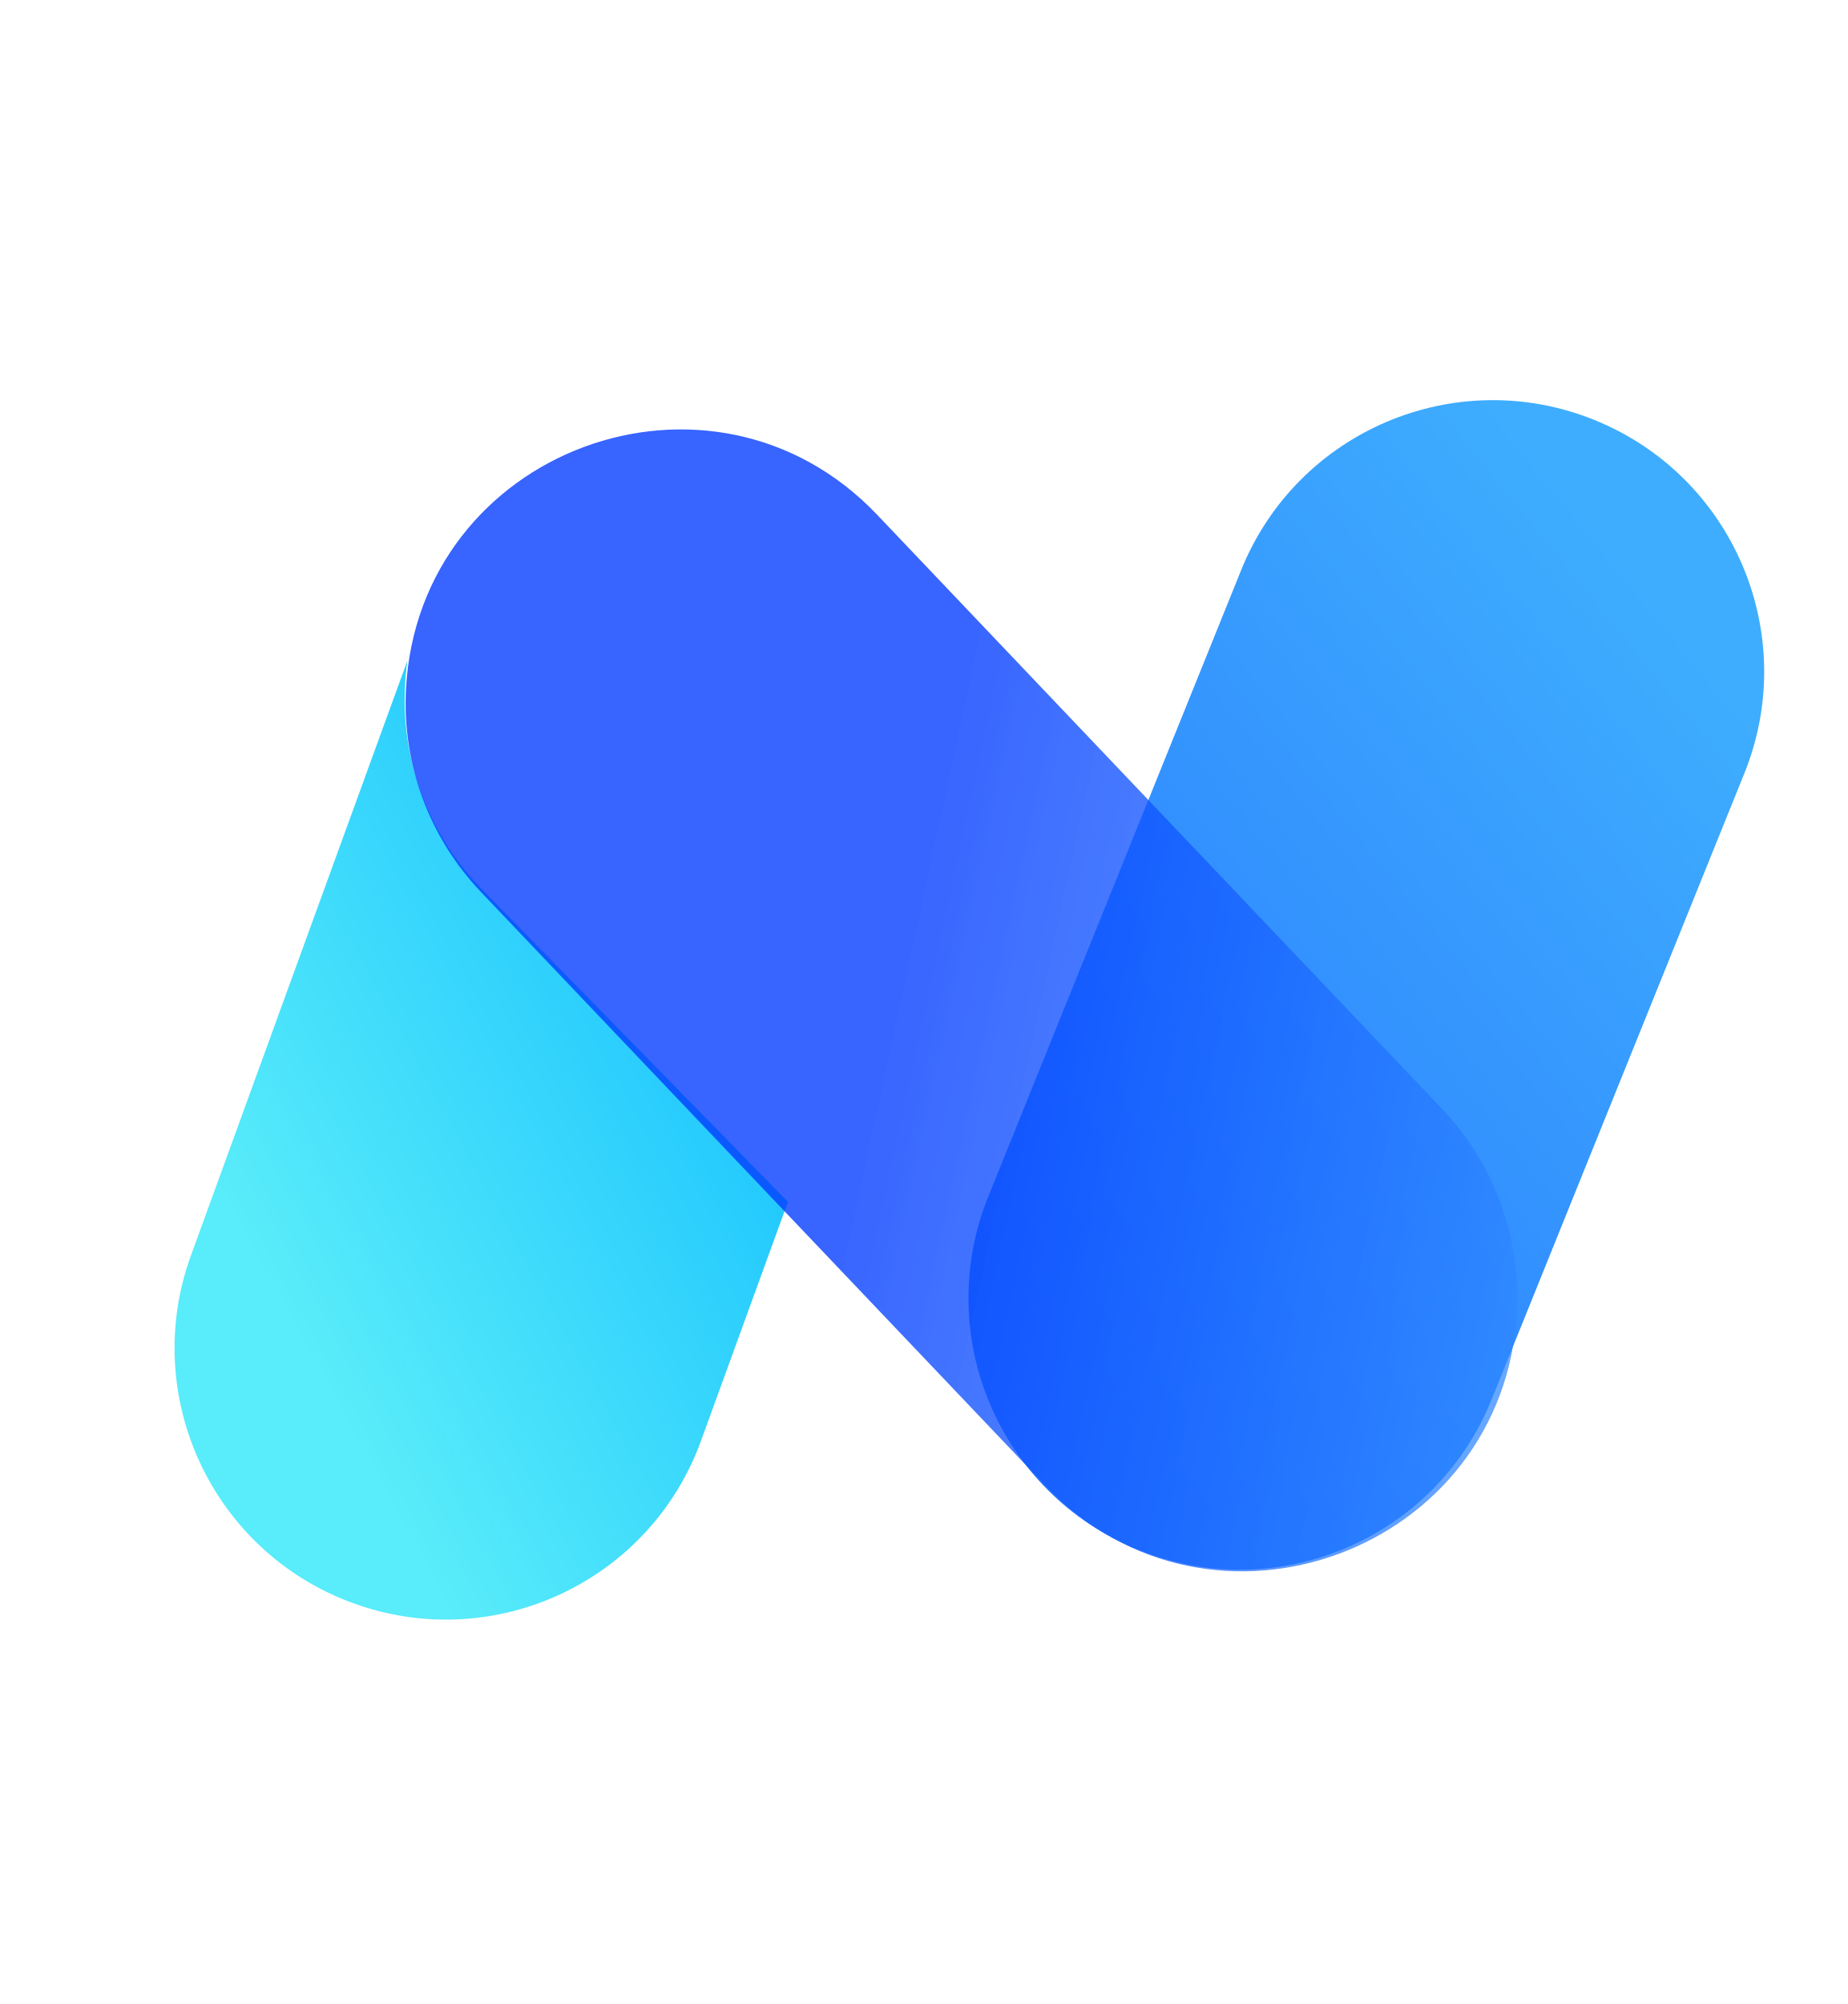
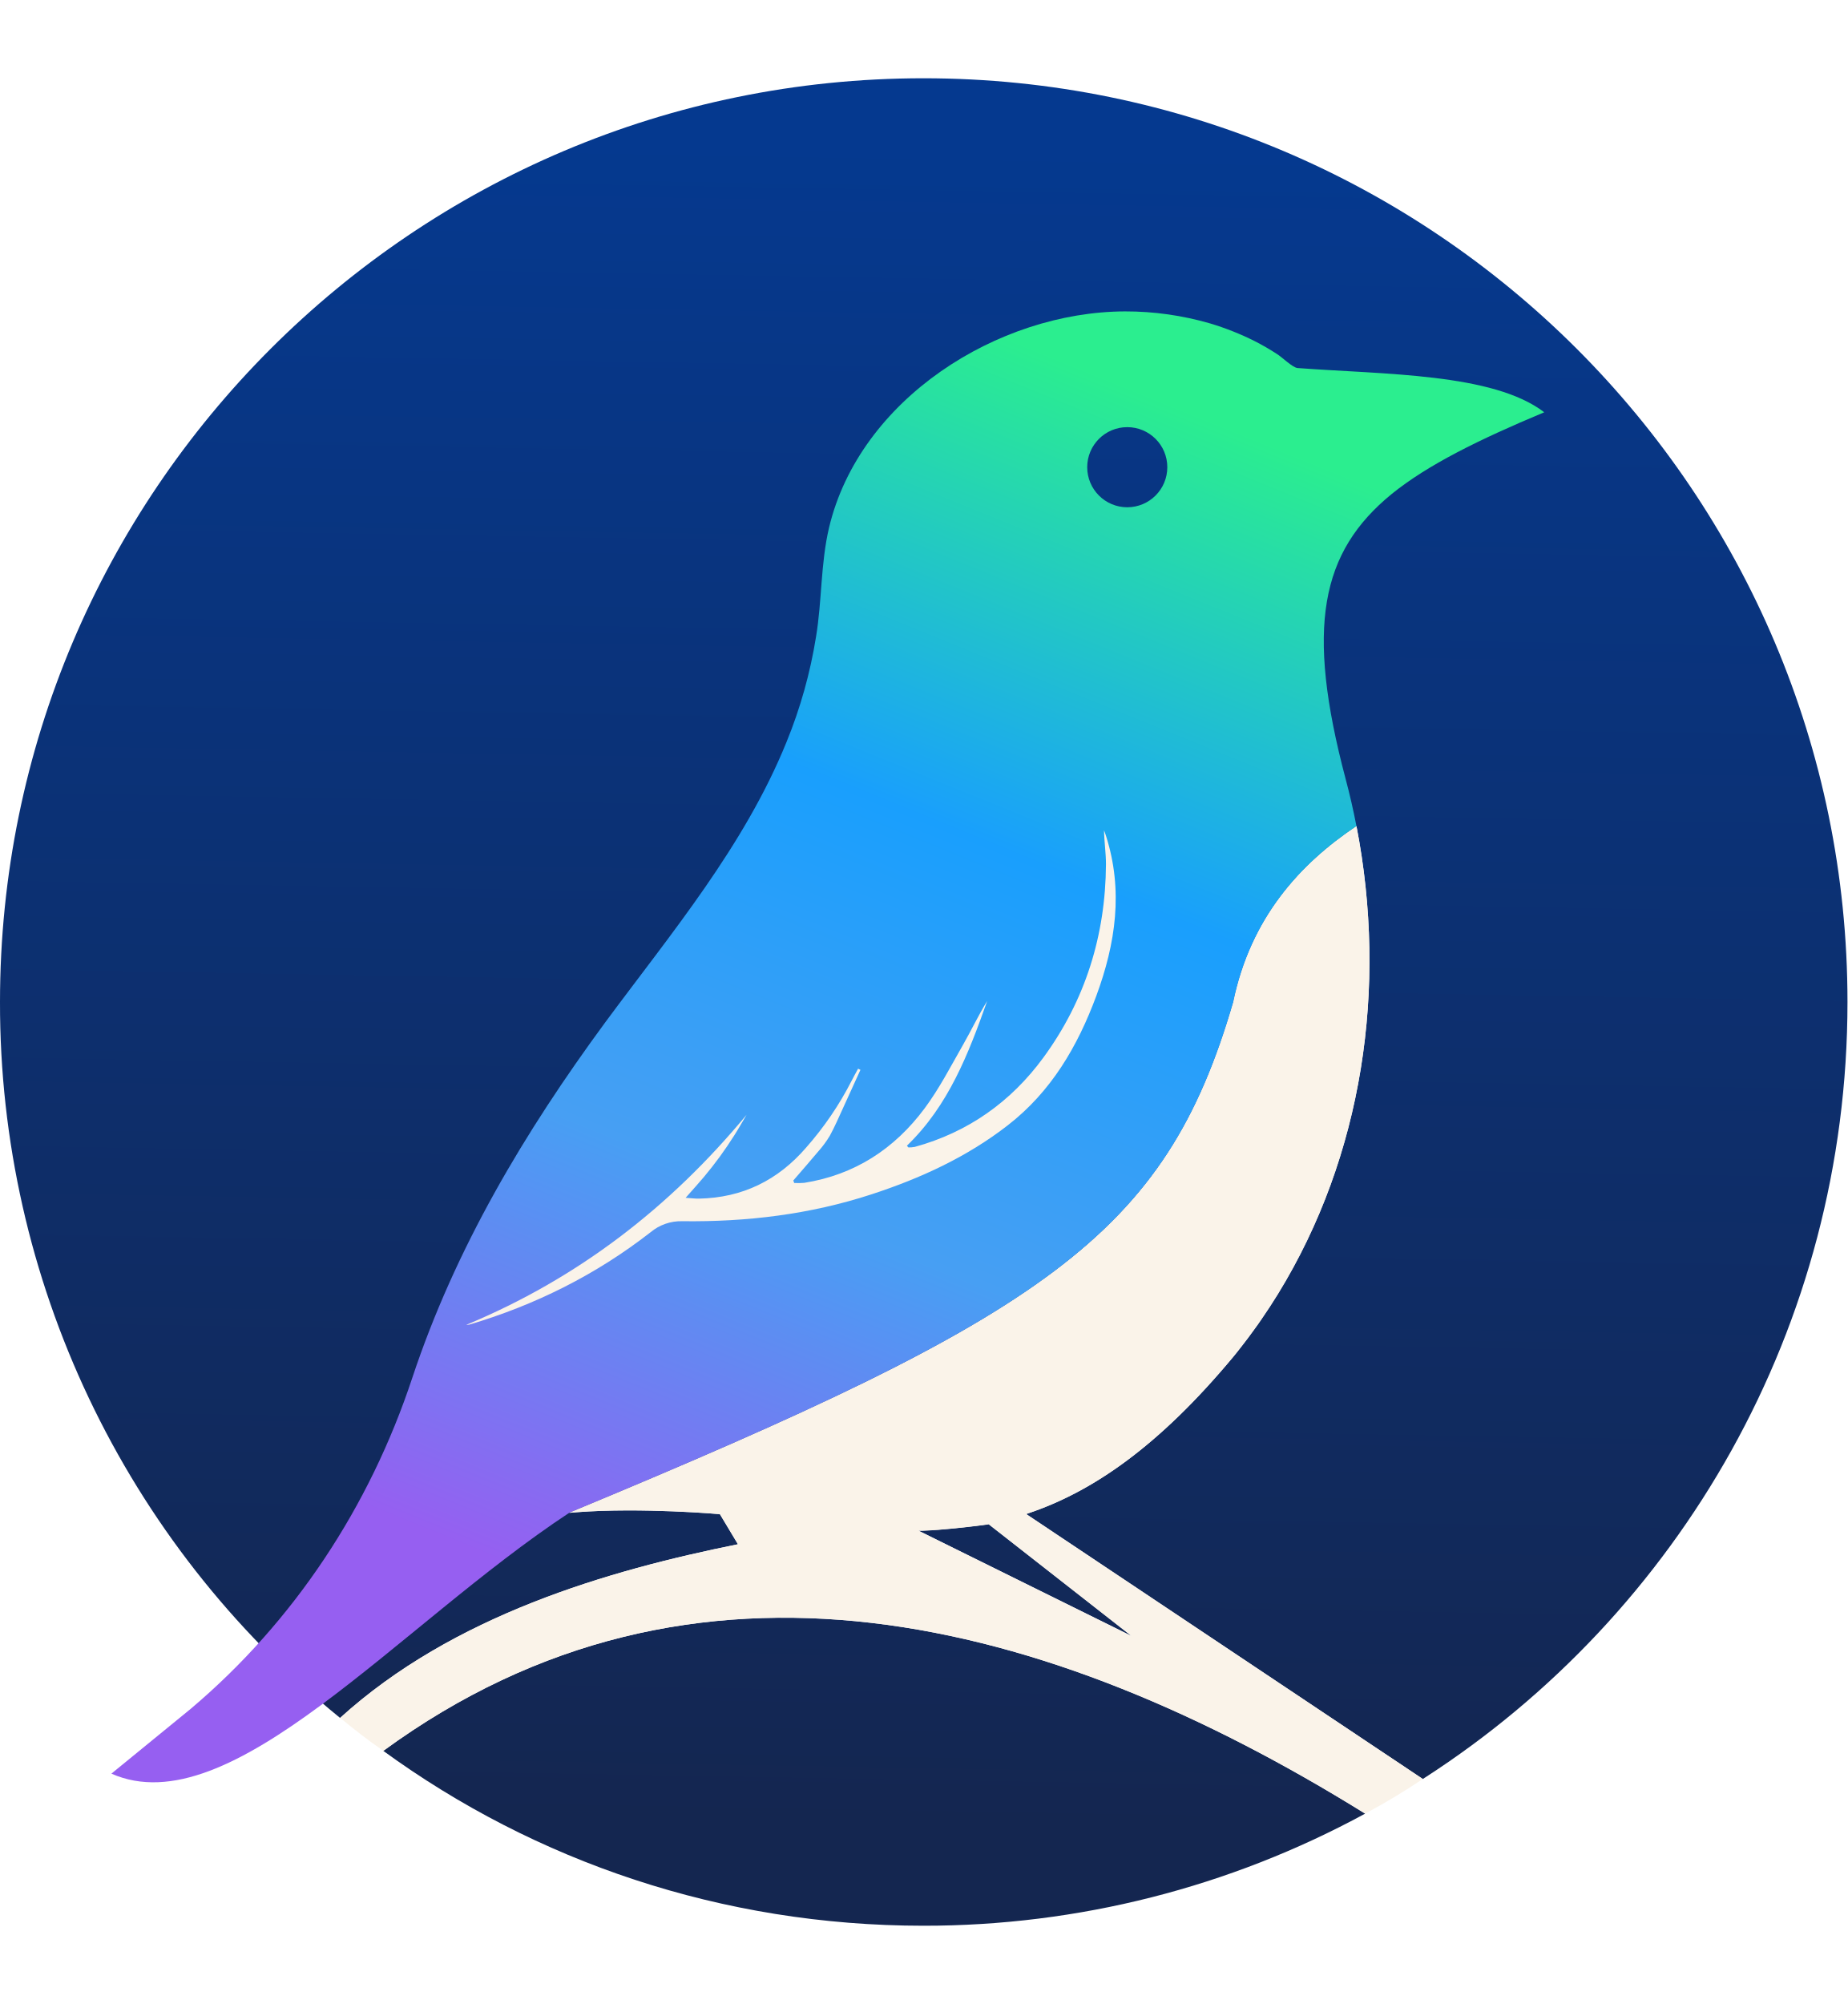
- <svg xmlns="http://www.w3.org/2000/svg" width="38.73" height="42" viewBox="0 0 221 240" fill="none">
-   <rect x="160.697" y="38.125" width="65.007" height="145.932" rx="32.503" transform="rotate(21.987 160.697 38.125)" fill="url(#logo_svg__a)" />
-   <path fill-rule="evenodd" clip-rule="evenodd" d="m48.642 79.125-25.92 71.213c-6.139 16.869 2.558 35.52 19.427 41.66 16.868 6.14 35.52-2.558 41.66-19.426L94.23 143.94l-36.658-37.439a32.42 32.42 0 0 1-9.244-23.497c.033-1.326.14-2.62.314-3.879Z" fill="url(#logo_svg__b)" />
-   <path d="M172.578 132.787a32.765 32.765 0 0 1 8.981 24.238c-1.458 28.748-36.622 41.778-56.46 20.92l-67.644-71.122a32.763 32.763 0 0 1-8.981-24.238c1.457-28.748 36.622-41.778 56.46-20.92l67.644 71.122Z" fill="url(#logo_svg__c)" fill-opacity="0.96" />
+ <svg xmlns="http://www.w3.org/2000/svg" xmlns:xlink="http://www.w3.org/1999/xlink" width="38.73" height="42" viewBox="0 0 950.26 950">
  <defs>
-     <linearGradient id="logo_svg__a" x1="215.063" y1="59.628" x2="160.714" y2="157.96" gradientUnits="userSpaceOnUse">
-       <stop stop-color="#3EADFE" />
-       <stop offset="1" stop-color="#2A7AFF" />
+     <style>
+       .cls-1{fill:url(#logo_svg__yeying_gradient_46);}
+       .cls-2{fill:url(#logo_svg__yeying_gradient_34);}
+       .cls-3{fill:#faf3e9;}
+       .cls-4{fill:url(#logo_svg__yeying_gradient_46-2);}
+       .cls-5{fill:url(#logo_svg__yeying_gradient_46-3);}
+     </style>
+     <linearGradient id="logo_svg__yeying_gradient_46" x1="482.75" y1="34.96" x2="467.81" y2="897.56" gradientUnits="userSpaceOnUse">
+       <stop offset="0" stop-color="#05398f" />
+       <stop offset="1" stop-color="#142650" />
    </linearGradient>
-     <linearGradient id="logo_svg__b" x1="105.376" y1="84.416" x2="19.745" y2="131.163" gradientUnits="userSpaceOnUse">
-       <stop stop-color="#01B3FF" />
-       <stop offset="1" stop-color="#59ECFA" />
+     <linearGradient id="logo_svg__yeying_gradient_34" x1="574.38" y1="155.97" x2="317.92" y2="787.26" gradientUnits="userSpaceOnUse">
+       <stop offset="0" stop-color="#2bee8f" />
+       <stop offset="0.36" stop-color="#199ffd" />
+       <stop offset="0.67" stop-color="#479ff3" />
+       <stop offset="1" stop-color="#965ff1" />
    </linearGradient>
-     <linearGradient id="logo_svg__c" x1="102.734" y1="136.396" x2="192.577" y2="155.859" gradientUnits="userSpaceOnUse">
-       <stop stop-color="#023BFF" stop-opacity="0.82" />
-       <stop offset="0.88" stop-color="#2D86FF" stop-opacity="0.76" />
-     </linearGradient>
+     <linearGradient id="logo_svg__yeying_gradient_46-2" x1="539.92" y1="35.95" x2="524.98" y2="898.55" xlink:href="#logo_svg__yeying_gradient_46" />
+     <linearGradient id="logo_svg__yeying_gradient_46-3" x1="464.23" y1="34.64" x2="449.29" y2="897.24" xlink:href="#logo_svg__yeying_gradient_46" />
  </defs>
+   <g id="yeying_layer_7" data-name="Layer 7">
+     <path class="cls-1" d="M950.26,475C950.26,212.76,737.49,0,475,0,212.76,0,0,212.76,0,475A473.2,473.2,0,0,0,174.57,842.85l.36.29c58.11-52.71,137.65-75.79,204.63-89.29l-9.29-15.48s-40.17-3.57-73.72-1l-3.74.32C537.87,636,599.27,595.53,634.35,475.05c9-43.54,34.5-71.13,63.35-90.46,16.1,82.87,3.25,169.54-40.38,240.52h0q-4.09,6.64-8.55,13.1c-.58.86-1.19,1.72-1.79,2.58h0q-5,7.07-10.42,13.91l-2.19,2.71c-38.3,46-72.52,69.55-105.94,80.66l-.53.28,203.93,136.2c.35-.24.72-.46,1.07-.7C863.61,789.53,950.26,642.39,950.26,475Z" />
+   </g>
+   <g id="yeying_layer_6" data-name="Layer 6">
+     <path class="cls-2" d="M667.36,149c-2.58-.26-8-5.67-10.58-7.22a121.17,121.17,0,0,0-11.6-6.7,141.89,141.89,0,0,0-22.71-9,156,156,0,0,0-43.84-6.2C513.1,120.11,442.18,165,426.44,231c-4.39,18.58-3.62,37.66-6.72,56.24a245.1,245.1,0,0,1-15.21,54.17c-21.67,53.4-59.33,98.28-93.12,143.94-41.53,56.49-77.13,116.07-99.32,182.89-21.92,66.28-60.87,125.36-114,170.24L57.3,871.79c61.3,27.11,147.17-75.95,235.51-134.14C537.87,636,599.27,595.53,634.35,475.05c9-43.54,34.5-71.13,63.35-90.46q-2.36-12.24-5.58-24.32c-20.64-77.9-12.9-116.6,23.73-146.52,18.58-15,44.64-27.86,78.43-42C768,151.58,712,152.36,667.36,149Zm-87.55,71.6a20.6,20.6,0,1,1,20.6-20.6A20.61,20.61,0,0,1,579.81,220.6Z" />
+   </g>
+   <g id="yeying_layer_5" data-name="Layer 5">
+     <path class="cls-3" d="M239.85,641C297.12,617.19,344.51,580.69,384,533c-2.11,3.55-4.14,7.16-6.36,10.64-2.35,3.7-4.8,7.34-7.39,10.88s-5.3,7-8.1,10.35-5.74,6.55-9.5,10.82c3,.19,4.9.46,6.82.42,22.38-.42,40.69-9.43,55.22-26.31A165.64,165.64,0,0,0,438,515.57c1.06-2.12,2.24-4.18,3.36-6.27l1.21.59c-3,6.59-6,13.18-9,19.76-2.19,4.74-4.24,9.56-6.75,14.13a52.72,52.72,0,0,1-5.89,8c-4.23,5.07-8.58,10-12.89,15,.16.43.31.85.46,1.28a37.07,37.07,0,0,0,5.17-.07c26-4.12,46.5-17.55,61.93-38.33,7.59-10.21,13.48-21.71,19.83-32.81,4.22-7.39,7.87-15.1,12.33-22.37-9.59,27.08-19.86,53.78-41.29,74.42l.76.89a17.46,17.46,0,0,0,3.25-.27C497.89,542,520,526.34,536.65,503.6c21.57-29.46,32-62.91,32.21-99.47,0-5.75-.9-11.5-1-17.4.35.93.73,1.85,1,2.8,9,28.12,5,55.38-5,82.4-9.64,26-23.19,49.14-45.45,66.43-21.06,16.36-44.87,27.28-70.06,35.51-31.7,10.37-64.31,14.28-97.52,13.85a24.32,24.32,0,0,0-16.23,5.69c-28,21.81-59.23,37.41-93.24,47.49A6.8,6.8,0,0,1,239.85,641Z" />
+   </g>
+   <g id="yeying_layer_4" data-name="Layer 4">
+     <path class="cls-4" d="M505.16,744a.16.16,0,0,0-.09,0c-6.44.83-20.51,2.51-30.62,2.82l-1,0-1.27,0,.2,0,109.63,54.17-73.52-57.54S507.26,743.71,505.16,744Z" />
+   </g>
+   <g id="yeying_layer_3" data-name="Layer 3">
+     <path class="cls-5" d="M197.15,860.08C275.2,916.89,371.27,950,475,950a475,475,0,0,0,227.16-57.64C538.44,790.71,357.06,743.21,197.15,860.08Z" />
+   </g>
+   <g id="yeying_layer_2" data-name="Layer 2">
+     <path class="cls-3" d="M528.41,738.09c33.42-11.11,67.64-34.63,105.94-80.66l2.19-2.71Q642,647.88,647,640.81h0c.6-.86,1.21-1.72,1.79-2.58q4.46-6.45,8.55-13.1h0c43.63-71,56.48-157.65,40.38-240.52-28.85,19.33-54.34,46.92-63.35,90.46-35.08,120.48-96.48,161-341.54,262.6l3.74-.32c33.55-2.53,73.72,1,73.72,1l9.29,15.48c-67,13.5-146.52,36.58-204.63,89.29,7.06,5.79,14.12,11.33,21.43,16.37l.79.57c159.91-116.87,341.29-69.37,505,32.28l1.5-.8q14.43-7.78,28.15-17L527.88,738.37Zm53.64,63L472.42,746.89l-.2,0,1.27,0,1,0c10.11-.31,24.18-2,30.62-2.82a.16.16,0,0,1,.09,0c2.1-.26,3.37-.45,3.37-.45Z" />
+   </g>
</svg>
